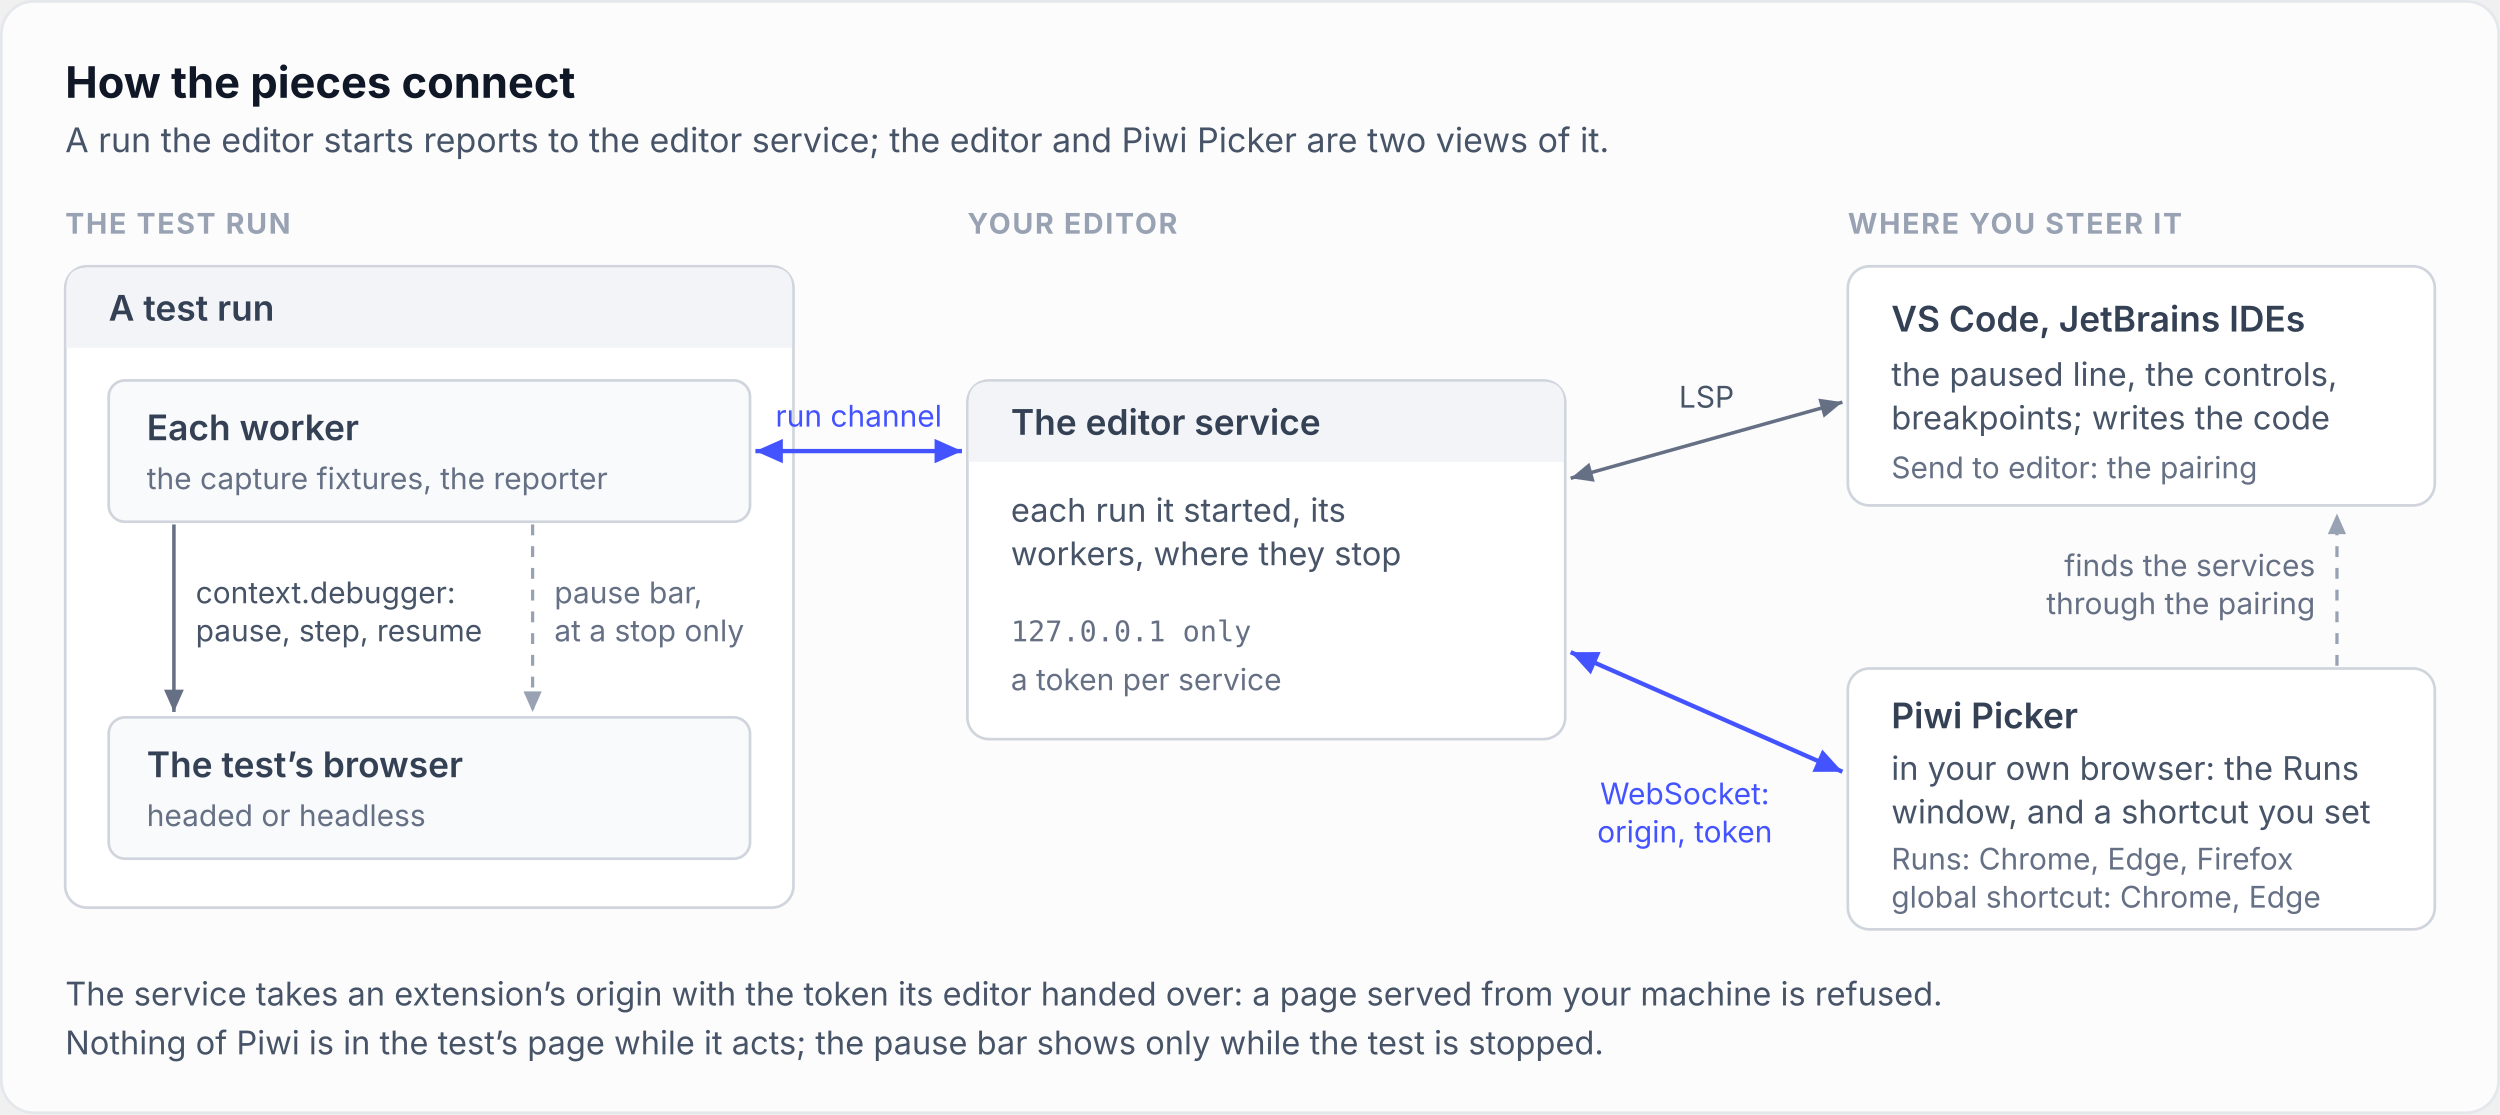
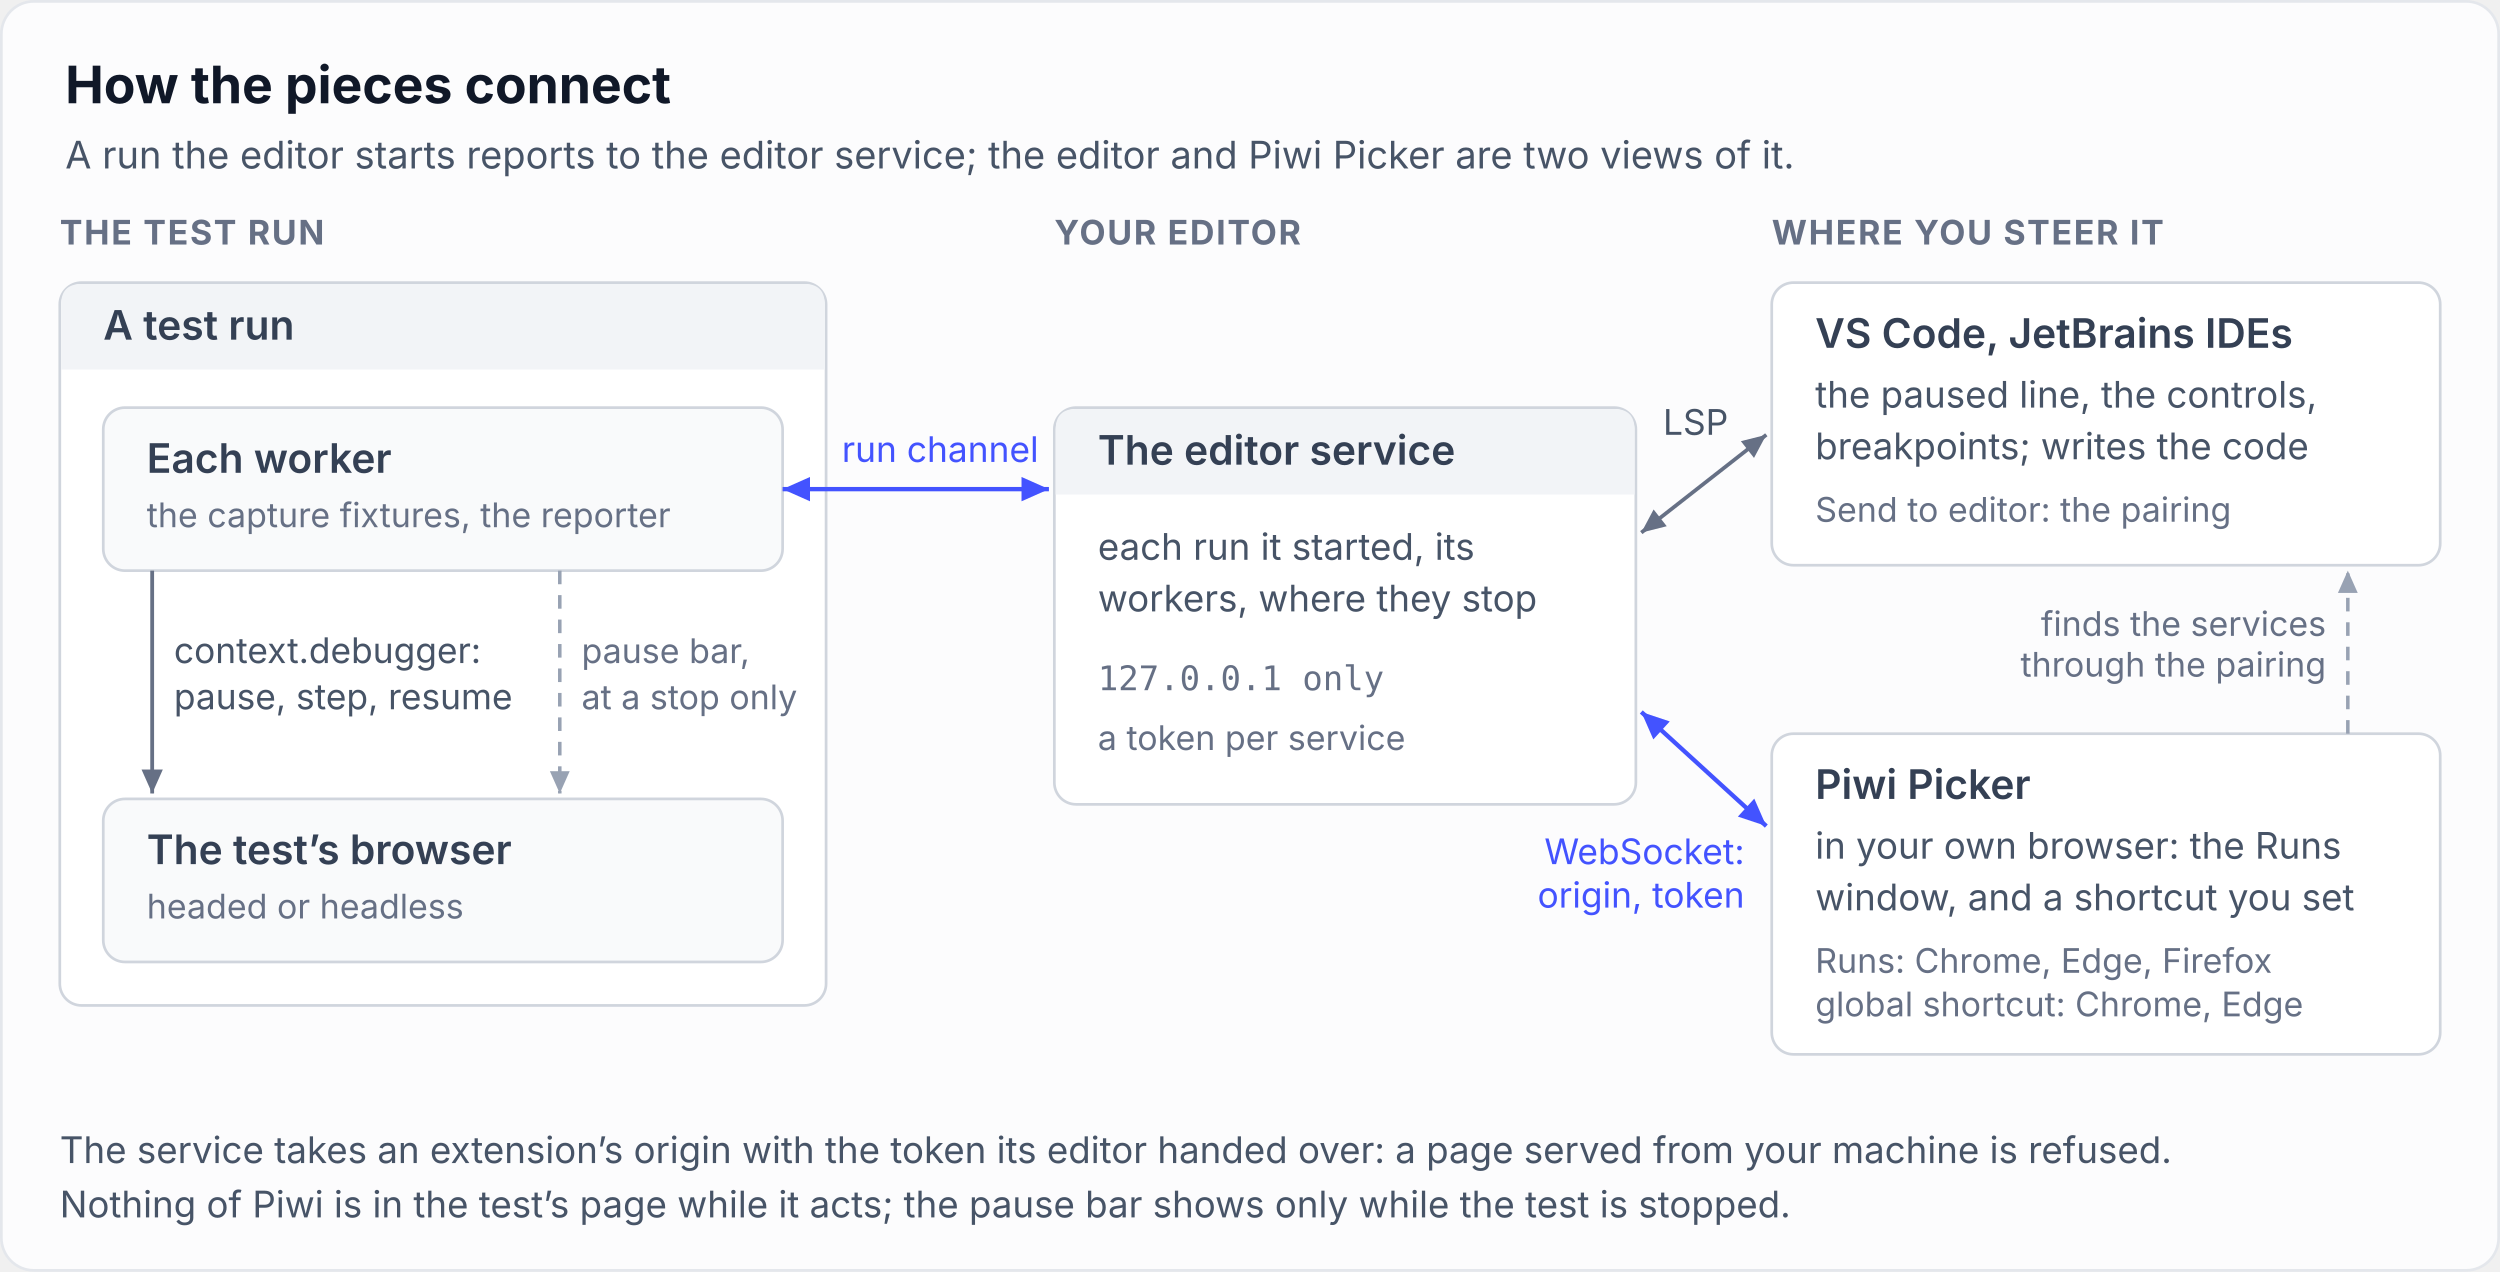
- <svg xmlns="http://www.w3.org/2000/svg" viewBox="0 0 920 410" font-family="ui-sans-serif, system-ui, -apple-system, 'Segoe UI', sans-serif">
+ <svg xmlns="http://www.w3.org/2000/svg" viewBox="0 0 920 468" font-family="ui-sans-serif, system-ui, -apple-system, 'Segoe UI', sans-serif">
  <style>
  .bg{fill:#fcfcfd;stroke:#e4e7ec}
-   .t{fill:#101828;font-weight:700;font-size:16px}
-   .s{fill:#475467;font-size:12.5px}
-   .h{fill:#98a2b3;font-size:10.5px;font-weight:700;letter-spacing:.06em}
-   .l{fill:#475467;font-size:12px}
-   .lb{fill:#344054;font-size:13px;font-weight:600}
-   .m{fill:#667085;font-size:11px}
-   .mono{font-family:ui-monospace,SFMono-Regular,Menlo,Consolas,monospace;font-size:10.5px}
+   .t{fill:#101828;font-weight:700;font-size:19px}
+   .s{fill:#475467;font-size:14px}
+   .h{fill:#667085;font-size:12.5px;font-weight:700;letter-spacing:.05em}
+   .lb{fill:#344054;font-size:15px;font-weight:600}
+   .l{fill:#475467;font-size:13.5px}
+   .m{fill:#667085;font-size:12.5px}
+   .b{font-weight:600}
+   .mono{font-family:ui-monospace,SFMono-Regular,Menlo,Consolas,monospace;font-size:12.5px;white-space:pre}
+   .ink{fill:#344054} .numw{fill:#ffffff}
  .box{fill:#ffffff;stroke:#d0d5dd}
  .chip{fill:#f9fafb;stroke:#d0d5dd}
  .hd{fill:#f2f4f7}
-   .edge{fill:none;stroke:#667085;stroke-width:1.3}
-   .dash{fill:none;stroke:#98a2b3;stroke-width:1.2;stroke-dasharray:4 4}
+   .cap{fill:#f2f4f7;stroke:#d0d5dd}
+   .rule{fill:none;stroke:#e4e7ec}
+   .edge{fill:none;stroke:#667085;stroke-width:1.4}
+   .dash{fill:none;stroke:#98a2b3;stroke-width:1.3;stroke-dasharray:5 4}
  .acc{fill:none;stroke:#4353ff;stroke-width:1.6}
-   .acct{fill:#4353ff;font-size:11px}
-   .et{fill:#475467;font-size:11px}
+   .accd{fill:none;stroke:#4353ff;stroke-width:1.4;stroke-dasharray:5 4}
+   .acct{fill:#4353ff;font-size:13px} .ac{fill:#4353ff}
+   .et{fill:#475467;font-size:13px}
  .arr{fill:#667085} .arrd{fill:#98a2b3} .arra{fill:#4353ff}
+   .ab{fill:#eef1ff;stroke:#c7ceff} .abt{fill:#2a3aa8} .abl{fill:#3f4b9e} .abo{fill:none;stroke:#4353ff;stroke-width:1.5}
+   .ok{fill:#ecfdf3;stroke:#75e0a7} .okt{fill:#067647} .okd{fill:#12b76a}
+   .bs{fill:#fffaeb;stroke:#fec84b} .bst{fill:#b54708}
+   .fc{fill:#fef3f2;stroke:#fda29b} .fct{fill:#b42318} .fcd{fill:#f04438}
+   .fr{fill:#fff6ed;stroke:#fd853a} .frt{fill:#c4320a}
+   .mu{fill:#f2f4f7;stroke:#d0d5dd} .mud{fill:#d0d5dd}
+   .dbx{fill:none;stroke:#d0d5dd;stroke-dasharray:5 4}
+   .clu{fill:#4353ff;fill-opacity:.06;stroke:#4353ff;stroke-width:1.8;stroke-dasharray:6 4;stroke-linejoin:round}
  @media (prefers-color-scheme: dark){
    .bg{fill:#161b26;stroke:#333741}
    .t{fill:#f5f5f6} .s{fill:#94969c} .h{fill:#85888e}
-     .l{fill:#cecfd2} .lb{fill:#ececed} .m{fill:#85888e}
+     .lb{fill:#ececed} .l{fill:#cecfd2} .m{fill:#94969c} .ink{fill:#ececed} .numw{fill:#161b26}
    .box{fill:#1f242f;stroke:#333741} .chip{fill:#262b36;stroke:#333741} .hd{fill:#262b36}
+     .cap{fill:#262b36;stroke:#4a4f5a}
+     .rule{stroke:#333741}
    .edge{stroke:#94969c} .arr{fill:#94969c}
    .dash{stroke:#61646c} .arrd{fill:#61646c}
-     .acc{stroke:#8098f9} .acct{fill:#8098f9} .arra{fill:#8098f9}
+     .acc,.accd{stroke:#8098f9} .acct,.ac{fill:#8098f9} .arra{fill:#8098f9}
    .et{fill:#94969c}
+     .ab{fill:#1c2142;stroke:#3b4699} .abt{fill:#c7d0ff} .abl{fill:#a4b0f0} .abo{stroke:#8098f9}
+     .ok{fill:#0b2418;stroke:#079455} .okt{fill:#75e0a7} .okd{fill:#17b26a}
+     .bs{fill:#2b1d07;stroke:#ca8504} .bst{fill:#fec84b}
+     .fc{fill:#2d1210;stroke:#d92d20} .fct{fill:#fda29b} .fcd{fill:#f04438}
+     .fr{fill:#2b170c;stroke:#e04f16} .frt{fill:#f7b27a}
+     .mu{fill:#262b36;stroke:#333741} .mud{fill:#61646c}
+     .dbx{stroke:#61646c}
+     .clu{fill:#8098f9;fill-opacity:.1;stroke:#8098f9}
  }
</style>
  <defs>
-     <marker id="rcA" viewBox="0 0 10 10" refX="9" refY="5" markerWidth="7" markerHeight="7" orient="auto-start-reverse">
+     <marker id="rcn" viewBox="0 0 10 10" refX="9" refY="5" markerWidth="7" markerHeight="7" orient="auto-start-reverse">
      <path class="arr" d="M 0 1 L 9 5 L 0 9 z" />
    </marker>
-     <marker id="rcD" viewBox="0 0 10 10" refX="9" refY="5" markerWidth="7" markerHeight="7" orient="auto-start-reverse">
+     <marker id="rcd" viewBox="0 0 10 10" refX="9" refY="5" markerWidth="7" markerHeight="7" orient="auto-start-reverse">
      <path class="arrd" d="M 0 1 L 9 5 L 0 9 z" />
    </marker>
-     <marker id="rcB" viewBox="0 0 10 10" refX="9" refY="5" markerWidth="7" markerHeight="7" orient="auto-start-reverse">
+     <marker id="rca" viewBox="0 0 10 10" refX="9" refY="5" markerWidth="7" markerHeight="7" orient="auto-start-reverse">
      <path class="arra" d="M 0 1 L 9 5 L 0 9 z" />
    </marker>
  </defs>
-   <rect class="bg" x="0.5" y="0.5" width="919" height="409" rx="12" />
-   <text class="t" x="24" y="36">How the pieces connect</text>
-   <text class="s" x="24" y="56">A run the editor starts reports to the editor service; the editor and Piwi Picker are two views of it.</text>
-   <text class="h" x="24" y="86">THE TEST RUN</text>
-   <text class="h" x="356" y="86">YOUR EDITOR</text>
-   <text class="h" x="680" y="86">WHERE YOU STEER IT</text>
-   <rect class="box" x="24" y="98" width="268" height="236" rx="8" />
-   <path class="hd" d="M 24.5 128 L 24.5 106 Q 24.5 98.5 32 98.5 L 284 98.5 Q 291.5 98.5 291.5 106 L 291.5 128 Z" />
-   <text class="lb" x="40" y="118">A test run</text>
-   <rect class="chip" x="40" y="140" width="236" height="52" rx="6" />
-   <text class="lb" x="54" y="162">Each worker</text>
-   <text class="m" x="54" y="180">the capture fixtures, the reporter</text>
-   <rect class="chip" x="40" y="264" width="236" height="52" rx="6" />
-   <text class="lb" x="54" y="286">The test’s browser</text>
-   <text class="m" x="54" y="304">headed or headless</text>
-   <path class="edge" d="M 64 193 L 64 262" marker-end="url(#rcA)" />
-   <text class="et" x="72" y="222">context.debugger:</text>
-   <text class="et" x="72" y="236">pause, step, resume</text>
-   <path class="dash" d="M 196 193 L 196 262" marker-end="url(#rcD)" />
-   <text class="m" x="204" y="222">pause bar,</text>
-   <text class="m" x="204" y="236">at a stop only</text>
-   <rect class="box" x="356" y="140" width="220" height="132" rx="8" />
-   <path class="hd" d="M 356.5 170 L 356.5 148 Q 356.5 140.5 364 140.5 L 568 140.5 Q 575.5 140.5 575.5 148 L 575.5 170 Z" />
-   <text class="lb" x="372" y="160">The editor service</text>
-   <text class="l" x="372" y="192">each run it started, its</text>
-   <text class="l" x="372" y="208">workers, where they stop</text>
-   <text class="mono m" x="372" y="236">127.0.0.1 only</text>
-   <text class="m" x="372" y="254">a token per service</text>
-   <path class="acc" d="M 278 166 L 354 166" marker-start="url(#rcB)" marker-end="url(#rcB)" />
-   <text class="acct" x="316" y="157" text-anchor="middle">run channel</text>
-   <rect class="box" x="680" y="98" width="216" height="88" rx="8" />
-   <text class="lb" x="696" y="122">VS Code, JetBrains IDEs</text>
-   <text class="l" x="696" y="142">the paused line, the controls,</text>
-   <text class="l" x="696" y="158">breakpoints; writes the code</text>
-   <text class="m" x="696" y="176">Send to editor: the pairing</text>
-   <rect class="box" x="680" y="246" width="216" height="96" rx="8" />
-   <text class="lb" x="696" y="268">Piwi Picker</text>
-   <text class="l" x="696" y="287">in your own browser: the Runs</text>
-   <text class="l" x="696" y="303">window, and a shortcut you set</text>
-   <text class="m" x="696" y="320">Runs: Chrome, Edge, Firefox</text>
-   <text class="m" x="696" y="334">global shortcut: Chrome, Edge</text>
-   <path class="edge" d="M 578 176 L 678 148" marker-start="url(#rcA)" marker-end="url(#rcA)" />
-   <text class="et" x="628" y="150" text-anchor="middle">LSP</text>
-   <path class="acc" d="M 578 240 L 678 284" marker-start="url(#rcB)" marker-end="url(#rcB)" />
-   <text class="acct" x="620" y="296" text-anchor="middle">WebSocket:</text>
-   <text class="acct" x="620" y="310" text-anchor="middle">origin, token</text>
-   <path class="dash" d="M 860 245 L 860 189" marker-end="url(#rcD)" />
-   <text class="m" x="852" y="212" text-anchor="end">finds the services</text>
-   <text class="m" x="852" y="226" text-anchor="end">through the pairing</text>
-   <text class="l" x="24" y="370">The service takes an extension’s origin with the token its editor handed over: a page served from your machine is refused.</text>
-   <text class="l" x="24" y="388">Nothing of Piwi is in the test’s page while it acts; the pause bar shows only while the test is stopped.</text>
+   <rect class="bg" x="0.5" y="0.5" width="919" height="467" rx="12" />
+   <text class="t" x="24" y="38">How the pieces connect</text>
+   <text class="s" x="24" y="62">A run the editor starts reports to the editor service; the editor and Piwi Picker are two views of it.</text>
+   <text class="h" x="22" y="90">THE TEST RUN</text>
+   <text class="h" x="388" y="90">YOUR EDITOR</text>
+   <text class="h" x="652" y="90">WHERE YOU STEER IT</text>
+   <rect class="box" x="22" y="104" width="282" height="266" rx="8" />
+   <path class="hd" d="M 22.5 136 L 22.5 112 Q 22.5 104.5 30 104.5 L 296 104.5 Q 303.5 104.5 303.5 112 L 303.5 136 Z" />
+   <text class="lb" x="38" y="125">A test run</text>
+   <rect class="chip" x="38" y="150" width="250" height="60" rx="8" />
+   <text class="lb" x="54" y="174">Each worker</text>
+   <text class="m" x="54" y="194">the capture fixtures, the reporter</text>
+   <rect class="chip" x="38" y="294" width="250" height="60" rx="8" />
+   <text class="lb" x="54" y="318">The test’s browser</text>
+   <text class="m" x="54" y="338">headed or headless</text>
+   <path class="edge" d="M 56 210 L 56 292" marker-end="url(#rcn)" />
+   <text class="et" x="64" y="244">context.debugger:</text>
+   <text class="et" x="64" y="261">pause, step, resume</text>
+   <path class="dash" d="M 206 210 L 206 292" marker-end="url(#rcd)" />
+   <text class="m" x="214" y="244">pause bar,</text>
+   <text class="m" x="214" y="261">at a stop only</text>
+   <rect class="box" x="388" y="150" width="214" height="146" rx="8" />
+   <path class="hd" d="M 388.5 182 L 388.5 158 Q 388.5 150.5 396 150.5 L 594 150.5 Q 601.5 150.5 601.5 158 L 601.5 182 Z" />
+   <text class="lb" x="404" y="171">The editor service</text>
+   <text class="l" x="404" y="206">each run it started, its</text>
+   <text class="l" x="404" y="225">workers, where they stop</text>
+   <text class="mono m" x="404" y="254">127.0.0.1 only</text>
+   <text class="m" x="404" y="276">a token per service</text>
+   <path class="acc" d="M 288 180 L 386 180" marker-start="url(#rca)" marker-end="url(#rca)" />
+   <text class="acct" x="346" y="170" text-anchor="middle">run channel</text>
+   <rect class="box" x="652" y="104" width="246" height="104" rx="8" />
+   <text class="lb" x="668" y="128">VS Code, JetBrains IDEs</text>
+   <text class="l" x="668" y="150">the paused line, the controls,</text>
+   <text class="l" x="668" y="169">breakpoints; writes the code</text>
+   <text class="m" x="668" y="192">Send to editor: the pairing</text>
+   <rect class="box" x="652" y="270" width="246" height="118" rx="8" />
+   <text class="lb" x="668" y="294">Piwi Picker</text>
+   <text class="l" x="668" y="316">in your own browser: the Runs</text>
+   <text class="l" x="668" y="335">window, and a shortcut you set</text>
+   <text class="m" x="668" y="358">Runs: Chrome, Edge, Firefox</text>
+   <text class="m" x="668" y="374">global shortcut: Chrome, Edge</text>
+   <path class="edge" d="M 604 196 L 650 160" marker-start="url(#rcn)" marker-end="url(#rcn)" />
+   <text class="et" x="612" y="160">LSP</text>
+   <path class="acc" d="M 604 262 L 650 304" marker-start="url(#rca)" marker-end="url(#rca)" />
+   <text class="acct" x="642" y="318" text-anchor="end">WebSocket:</text>
+   <text class="acct" x="642" y="334" text-anchor="end">origin, token</text>
+   <path class="dash" d="M 864 270 L 864 210" marker-end="url(#rcd)" />
+   <text class="m" x="856" y="234" text-anchor="end">finds the services</text>
+   <text class="m" x="856" y="249" text-anchor="end">through the pairing</text>
+   <text class="l" x="22" y="428">The service takes an extension’s origin with the token its editor handed over: a page served from your machine is refused.</text>
+   <text class="l" x="22" y="448">Nothing of Piwi is in the test’s page while it acts; the pause bar shows only while the test is stopped.</text>
</svg>
